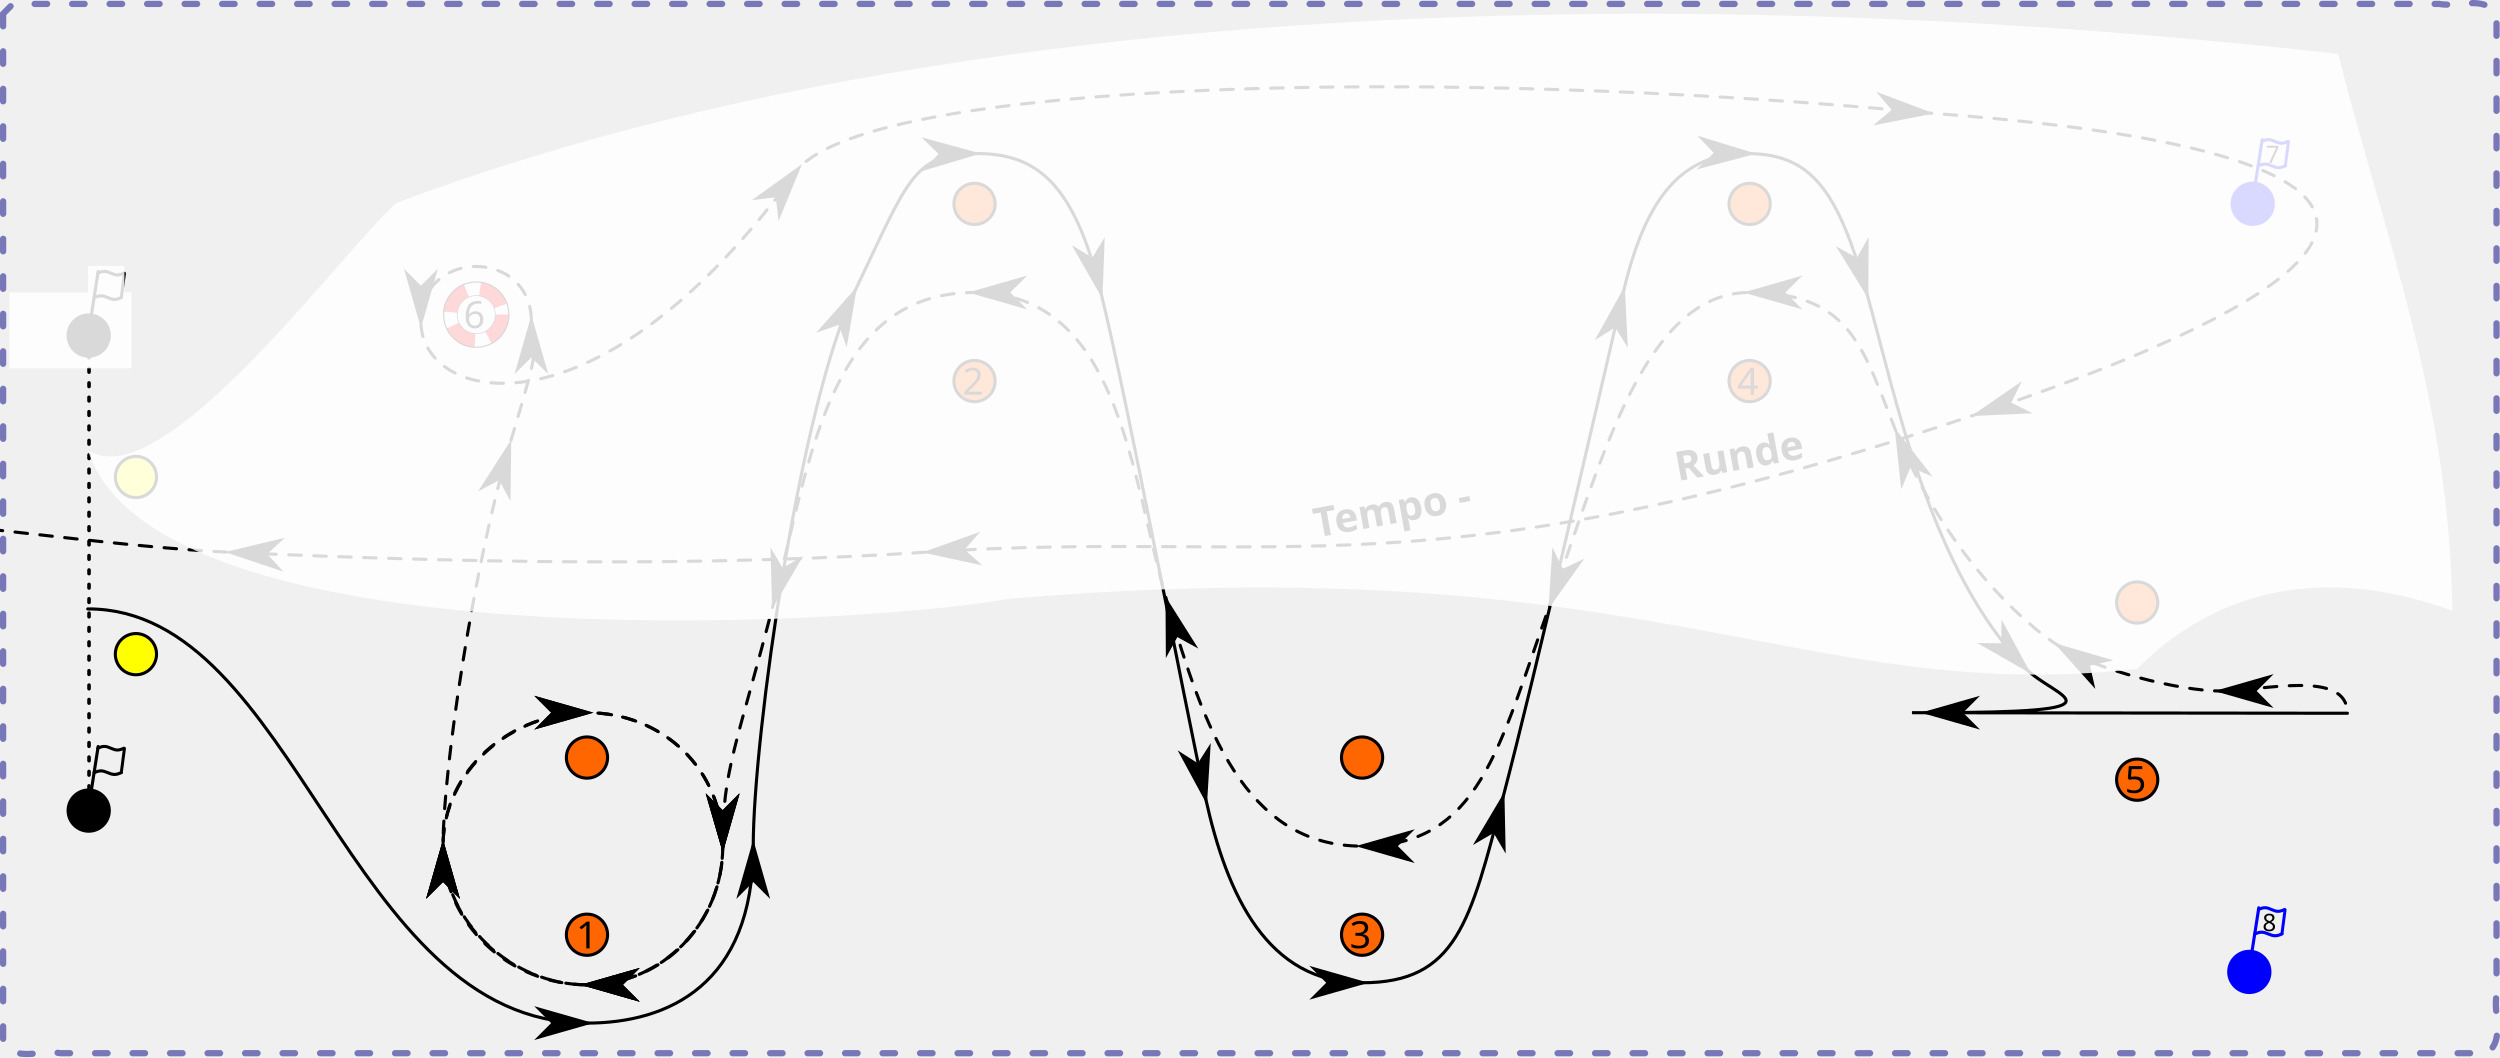
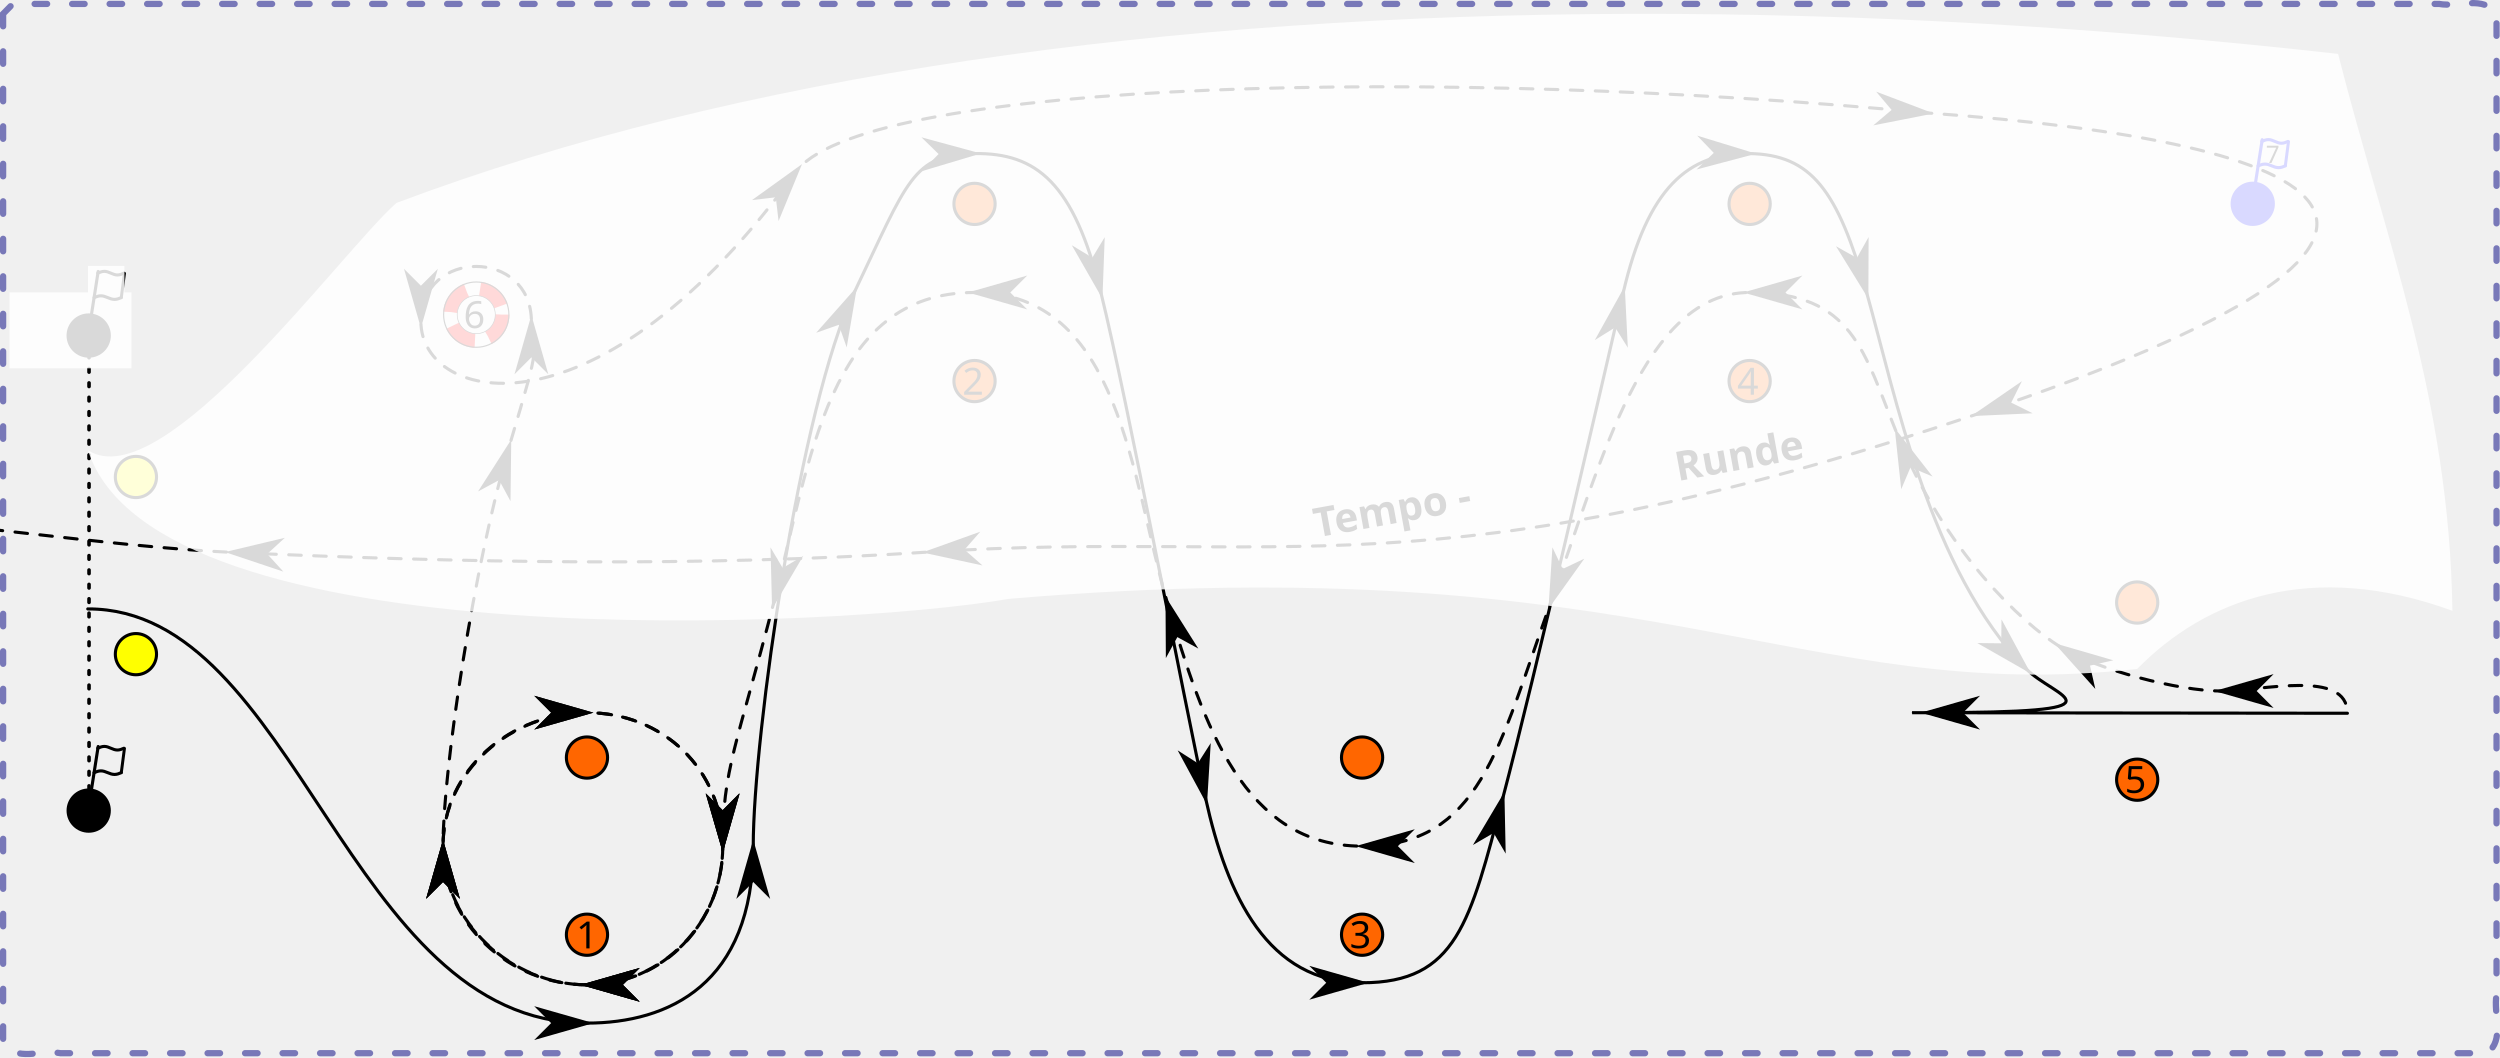
<svg xmlns="http://www.w3.org/2000/svg" version="1.0" id="svg3641" height="360.829" width="853.326" style="enable-background:new" xml:space="preserve">
  <defs id="arrows">
    <marker id="RazorWire" refX="0" refY="0" orient="auto" style="overflow:visible">
      <path id="path5527" style="fill:#34ff00;fill-opacity:1;fill-rule:evenodd;stroke:#34ff00;stroke-width:0.085pt;stroke-opacity:1" d="M 0.019,-0.632 V 0.595 L -6.621,2.568 H 9.113 L 2.979,0.595 V -0.632 L 9.166,-2.472 H -6.594 Z" />
    </marker>
    <marker orient="auto" refY="0" refX="0" id="Scissors" style="overflow:visible">
      <path id="schere" d="M 9.696,-3.847 C 8.661,-5.095 6.794,-5.052 5.4,-4.515 l -8.76,3.283 c -2.548,-1.394 -5.065,-0.995 -5.065,-1.673 0,-0.53 0.487,-0.414 0.414,-1.795 -0.07,-1.326 -1.454,-2.307 -2.763,-2.22 -1.309,-0.008 -2.666,0.995 -2.678,2.379 -0.098,1.393 1.074,2.688 2.461,2.779 1.624,0.242 4.499,-0.742 5.848,1.676 C -6.148,1.766 -7.931,1.771 -9.543,1.679 -10.882,1.602 -12.489,1.985 -13.128,3.301 c -0.617,1.261 -0.012,3.056 1.405,3.442 1.43,0.525 3.393,-0.138 3.733,-1.782 0.262,-1.267 -0.635,-1.862 -0.291,-2.322 0.26,-0.347 1.91,-0.146 4.85,-1.466 L 6.055,4.515 C 7.253,4.85 8.718,4.839 9.78,3.66 L -0.055,-0.057 Z M -9.832,-5.874 c 1.381,0.771 1.268,2.862 -0.167,3.268 -1.298,0.452 -2.956,-0.81 -2.542,-2.216 0.242,-1.154 1.764,-1.579 2.709,-1.052 z m 0.06,8.552 c 1.441,0.532 1.196,2.97 -0.269,3.298 -0.972,0.337 -2.361,-0.148 -2.459,-1.293 -0.189,-1.392 1.446,-2.65 2.728,-2.005 z" style="fill:#34ff00;fill-opacity:1;stroke:#34ff00;stroke-width:1.067;stroke-opacity:1" />
    </marker>
    <marker orient="auto" refY="0" refX="0" id="Legs" style="overflow:visible">
      <g id="g5494" transform="scale(-0.7)" style="fill:#34ff00;fill-opacity:1;stroke:#34ff00;stroke-opacity:1">
        <g id="g5496" transform="matrix(0,-1,-1,0,22.0892,22.73484)" style="fill:#34ff00;fill-opacity:1;stroke:#34ff00;stroke-opacity:1">
          <path id="path5498" d="m 22.636,22.054 c -7.371,5.036 -2.618,7.047 -6.23,14.339" style="fill:#34ff00;fill-opacity:1;fill-rule:evenodd;stroke:#34ff00;stroke-width:1.067pt;stroke-opacity:1" />
          <path id="path5500" d="m 22.825,21.918 c -1.451,8.904 3.772,9.355 4.805,14.747" style="fill:#34ff00;fill-opacity:1;fill-rule:evenodd;stroke:#34ff00;stroke-width:1.067pt;stroke-opacity:1" />
        </g>
        <path id="path5502" d="m -15.029,-7.181 -0.984,4.313 4.227,-1.305 z" style="fill:#34ff00;fill-opacity:1;fill-rule:evenodd;stroke:#34ff00;stroke-width:1.067pt;stroke-opacity:1" />
        <path id="path5504" d="m -16.23,4.861 1.999,3.946 2.418,-3.704 z" style="fill:#34ff00;fill-opacity:1;fill-rule:evenodd;stroke:#34ff00;stroke-width:1.067pt;stroke-opacity:1" />
      </g>
    </marker>
    <linearGradient id="linearGradient5477">
      <stop style="stop-color:#57e307;stop-opacity:1;" offset="0" id="stop5479" />
    </linearGradient>
    <marker style="overflow:visible" id="Arrow1Lend" refX="0" refY="0" orient="auto">
      <path style="fill-rule:evenodd;stroke:#000000;stroke-width:0.853pt;marker-start:none" d="M -10.667,0 -14.933,4.267 0,0 -14.933,-4.267 Z" id="path3104" />
    </marker>
    <marker style="overflow:visible" id="Arrow1Lstart" refX="0" refY="0" orient="auto">
      <path style="fill-rule:evenodd;stroke:#000000;stroke-width:0.853pt;marker-start:none" d="M 10.667,0 14.933,-4.267 0,0 14.933,4.267 Z" id="path3282" />
    </marker>
    <marker style="overflow:visible" id="Arrow1Lstart-7" refX="0" refY="0" orient="auto">
      <path style="fill-rule:evenodd;stroke:#000000;stroke-width:0.853pt;marker-start:none" d="M 10.667,0 14.933,-4.267 0,0 14.933,4.267 Z" id="path3282-4" />
    </marker>
    <marker style="overflow:visible" id="Arrow1Lend-6" refX="0" refY="0" orient="auto">
      <path style="fill-rule:evenodd;stroke:#000000;stroke-width:0.853pt;marker-start:none" d="M -10.667,0 -14.933,4.267 0,0 -14.933,-4.267 Z" id="path3104-0" />
    </marker>
  </defs>
  <g transform="translate(-215.4445,-435.3955)" style="display:inline" id="Parcours">
    <defs id="defs2076" />
    <g id="g1" />
    <g id="layer6" style="display:inline">
      <g transform="translate(18.94796,85.04597)" id="Zeitnahme" style="display:inline">
        <g id="g13156" transform="translate(-177.6378,-94.48819)">
          <path style="fill:#000000;fill-opacity:1;stroke:#000000;stroke-width:1.762" d="m 411.087,559.37 c 0,-3.685 -2.986,-6.678 -6.678,-6.678 -3.683,0 -6.678,2.987 -6.678,6.678 0,3.685 2.987,6.678 6.678,6.678 3.685,0 6.678,-2.987 6.678,-6.678 z" id="Zeit_oben" />
        </g>
        <g id="g13172" transform="translate(-177.6378,67.66194)">
          <path style="fill:#000000;fill-opacity:1;stroke:#000000;stroke-width:1.762" d="m 411.087,559.37 c 0,-3.685 -2.986,-6.678 -6.678,-6.678 -3.683,0 -6.678,2.987 -6.678,6.678 0,3.685 2.987,6.678 6.678,6.678 3.685,0 6.678,-2.987 6.678,-6.678 z" id="Zeit_unten" />
        </g>
        <path style="fill:none;stroke:#000000;stroke-width:1.228;stroke-linecap:round;stroke-linejoin:miter;stroke-miterlimit:4;stroke-dasharray:1.228, 3.684;stroke-dashoffset:0;stroke-opacity:1" d="m 226.886,466.315 c 0,23.379 0,46.759 0,70.138 0,19.991 0,67.885 0,87.271" id="path14169" />
      </g>
      <g transform="translate(113.4362,157.2769)" id="Tor1" style="display:inline;fill:#ff6600">
        <path style="fill:#ff6600;stroke:#000000;stroke-width:1.056" d="m 309.393,536.693 c 0,-3.883 -3.149,-7.032 -7.031,-7.032 -3.881,0 -7.031,3.148 -7.031,7.032 0,3.883 3.15,7.031 7.031,7.031 3.882,0 7.031,-3.147 7.031,-7.031 z" id="Tor1_innen" />
        <path style="fill:#ff6600;stroke:#000000;stroke-width:1.056" d="m 309.393,597.166 c 0,-3.883 -3.149,-7.032 -7.031,-7.032 -3.881,0 -7.031,3.148 -7.031,7.032 0,3.883 3.15,7.031 7.031,7.031 3.882,0 7.031,-3.147 7.031,-7.031 z" id="Tor1_aussen" />
      </g>
      <g transform="translate(226.8221,-31.69941)" id="Tor2" style="display:inline;fill:#ff6600">
        <path style="fill:#ff6600;stroke:#000000;stroke-width:1.056" d="m 328.291,536.693 c 0,-3.883 -3.149,-7.032 -7.031,-7.032 -3.881,0 -7.031,3.148 -7.031,7.032 0,3.883 3.15,7.031 7.031,7.031 3.882,0 7.031,-3.147 7.031,-7.031 z" id="Tor2_aussen" />
        <path style="fill:#ff6600;stroke:#000000;stroke-width:1.056" d="m 328.291,597.166 c 0,-3.883 -3.149,-7.032 -7.031,-7.032 -3.881,0 -7.031,3.148 -7.031,7.032 0,3.883 3.15,7.031 7.031,7.031 3.882,0 7.031,-3.147 7.031,-7.031 z" id="Tor2_innen" />
      </g>
      <g transform="translate(340.2078,157.2769)" id="Tor3" style="display:inline;fill:#ff6600">
        <path style="fill:#ff6600;stroke:#000000;stroke-width:1.056" d="m 347.189,536.693 c 0,-3.883 -3.149,-7.032 -7.031,-7.032 -3.881,0 -7.031,3.148 -7.031,7.032 0,3.883 3.15,7.031 7.031,7.031 3.882,0 7.031,-3.147 7.031,-7.031 z" id="Tor3_innen" />
        <path style="fill:#ff6600;stroke:#000000;stroke-width:1.056" d="m 347.189,597.166 c 0,-3.883 -3.149,-7.032 -7.031,-7.032 -3.881,0 -7.031,3.148 -7.031,7.032 0,3.883 3.15,7.031 7.031,7.031 3.882,0 7.031,-3.147 7.031,-7.031 z" id="Tor3_aussen" />
      </g>
      <g transform="translate(453.5935,-31.69941)" id="Tor4" style="display:inline;fill:#ff6600">
        <path style="fill:#ff6600;stroke:#000000;stroke-width:1.056" d="m 366.086,536.693 c 0,-3.883 -3.149,-7.032 -7.031,-7.032 -3.881,0 -7.031,3.148 -7.031,7.032 0,3.883 3.15,7.031 7.031,7.031 3.882,0 7.031,-3.147 7.031,-7.031 z" id="Tor4_aussen" />
        <path style="fill:#ff6600;stroke:#000000;stroke-width:1.056" d="m 366.086,597.166 c 0,-3.883 -3.149,-7.032 -7.031,-7.032 -3.881,0 -7.031,3.148 -7.031,7.032 0,3.883 3.15,7.031 7.031,7.031 3.882,0 7.031,-3.147 7.031,-7.031 z" id="Tor4_innen" />
      </g>
      <g transform="translate(566.9793,104.3635)" id="Tor5" style="display:inline;fill:#ff6600">
        <path style="fill:#ff6600;stroke:#000000;stroke-width:1.056" d="m 384.984,536.693 c 0,-3.883 -3.149,-7.032 -7.031,-7.032 -3.881,0 -7.031,3.148 -7.031,7.032 0,3.883 3.15,7.031 7.031,7.031 3.882,0 7.031,-3.147 7.031,-7.031 z" id="Tor5_oben" />
        <path style="fill:#ff6600;stroke:#000000;stroke-width:1.056" d="m 384.984,597.166 c 0,-3.883 -3.149,-7.032 -7.031,-7.032 -3.881,0 -7.031,3.148 -7.031,7.032 0,3.883 3.15,7.031 7.031,7.031 3.882,0 7.031,-3.147 7.031,-7.031 z" id="Tor5_unten" />
      </g>
      <g transform="translate(18.94796,138.3793)" id="Schikane" style="display:inline">
        <g style="fill:none" id="Ring">
          <ellipse id="path8826" style="fill:none;stroke:#ff0000;stroke-width:4.821;stroke-linecap:butt;stroke-linejoin:round;stroke-miterlimit:4;stroke-dasharray:9.643, 4.821;stroke-dashoffset:0;stroke-opacity:1" cx="359.055" cy="404.409" rx="8.928" ry="8.928" />
          <ellipse style="display:inline;fill:none;stroke:#000000;stroke-width:0.229;stroke-linecap:round;stroke-linejoin:round;stroke-miterlimit:4;stroke-dasharray:none;stroke-dashoffset:0;stroke-opacity:1" id="path3620" cx="359.055" cy="404.409" rx="6.5" ry="6.5" />
          <ellipse style="display:inline;fill:none;stroke:#000000;stroke-width:0.393;stroke-linecap:round;stroke-linejoin:round;stroke-miterlimit:4;stroke-dasharray:none;stroke-dashoffset:0;stroke-opacity:1" id="path2733" cx="359.055" cy="404.409" rx="11.142" ry="11.142" />
        </g>
      </g>
      <g transform="translate(-40.52031,61.51377)" id="StartZiel" style="display:inline">
        <path style="fill:#ffff00;stroke:#000000;stroke-width:1.056" d="m 309.393,536.693 c 0,-3.883 -3.149,-7.032 -7.031,-7.032 -3.881,0 -7.031,3.148 -7.031,7.032 0,3.883 3.15,7.031 7.031,7.031 3.882,0 7.031,-3.147 7.031,-7.031 z" id="StartZiel_oben" />
        <path style="fill:#ffff00;stroke:#000000;stroke-width:1.056" d="m 309.393,597.166 c 0,-3.883 -3.149,-7.032 -7.031,-7.032 -3.881,0 -7.031,3.148 -7.031,7.032 0,3.883 3.15,7.031 7.031,7.031 3.882,0 7.031,-3.147 7.031,-7.031 z" id="StartZiel_unten" />
      </g>
    </g>
  </g>
  <g transform="translate(-215.4445,-435.3955)" style="display:inline" id="ParcoursLabel">
    <defs id="defs2832" />
    <g id="g3113" style="display:inline">
      <text xml:space="preserve" style="font-style:normal;font-weight:normal;font-size:12.8px;line-height:0%;font-family:'Arial Black';display:inline;fill:#000000;fill-opacity:1;stroke:none;stroke-width:1.067" x="373.691" y="547.37" id="Nummer_Schikane">
        <tspan id="tspan3032" x="373.691" y="547.37" style="font-size:12.8px;line-height:1.25;stroke-width:1.067">6</tspan>
      </text>
      <text xml:space="preserve" style="font-style:normal;font-weight:normal;font-size:12.8px;line-height:0%;font-family:'Arial Black';display:inline;fill:#000000;fill-opacity:1;stroke:none;stroke-width:1.067" x="412.13" y="759.102" id="Nummer_Tor1">
        <tspan id="tspan3036" x="412.13" y="759.102" style="font-size:12.8px;line-height:1.25;stroke-width:1.067">1</tspan>
      </text>
      <text xml:space="preserve" style="font-style:normal;font-weight:normal;font-size:12.8px;line-height:0%;font-family:'Arial Black';display:inline;fill:#000000;fill-opacity:1;stroke:none;stroke-width:1.067" x="808.383" y="570.125" id="Nummer_Tor4">
        <tspan id="tspan3040" x="808.383" y="570.125" style="font-size:12.8px;line-height:1.25;stroke-width:1.067">4</tspan>
      </text>
      <text xml:space="preserve" style="font-style:normal;font-weight:normal;font-size:12.8px;line-height:0%;font-family:'Arial Black';display:inline;fill:#000000;fill-opacity:1;stroke:none;stroke-width:1.067" x="940.704" y="706.032" id="Nummer_Tor5">
        <tspan id="tspan3044" x="940.704" y="706.032" style="font-size:12.8px;line-height:1.25;stroke-width:1.067">5</tspan>
      </text>
      <text xml:space="preserve" style="font-style:normal;font-weight:normal;font-size:12.8px;line-height:0%;font-family:'Arial Black';display:inline;fill:#000000;fill-opacity:1;stroke:none;stroke-width:1.067" x="676.131" y="759.024" id="Nummer_Tor3">
        <tspan id="tspan3048" x="676.131" y="759.024" style="font-size:12.8px;line-height:1.25;stroke-width:1.067">3</tspan>
      </text>
      <g transform="translate(579.9631,-35.51099)" id="Speedboje_oben" style="display:inline">
        <path id="path3052" d="m 411.087,540.472 c 0,-3.685 -2.986,-6.678 -6.678,-6.678 -3.683,0 -6.678,2.987 -6.678,6.678 0,3.685 2.987,6.678 6.678,6.678 3.685,0 6.678,-2.987 6.678,-6.678 z" style="fill:#0000ff;fill-opacity:1;stroke:#0000ff;stroke-width:1.762" />
        <g style="stroke:#0000ff" id="g3062">
          <path id="path3054" d="m 407.511,519.18 c 0.372,-0.161 0.745,-0.325 1.117,-0.438 0.372,-0.114 0.744,-0.181 1.117,-0.181 0.372,0 0.744,0.063 1.117,0.181 0.372,0.113 0.744,0.273 1.116,0.438 0.369,0.16 0.745,0.321 1.117,0.434 0.369,0.114 0.745,0.181 1.117,0.181 0.368,0 0.745,-0.064 1.117,-0.181 0.368,-0.113 0.744,-0.274 1.117,-0.434" style="fill:none;stroke:#0000ff;stroke-width:1.052;stroke-linecap:round;stroke-linejoin:round" />
          <path id="path3056" d="m 407.643,518.601 -2.7,17.3 v 0.258 0" style="fill:none;stroke:#0000ff;stroke-width:1.067;stroke-linecap:round;stroke-linejoin:round" />
          <path id="path3058" d="m 406.246,527.522 c 0.384,-0.158 0.775,-0.317 1.163,-0.429 0.383,-0.113 0.775,-0.179 1.163,-0.179 0.383,0 0.774,0.062 1.163,0.179 0.387,0.112 0.774,0.271 1.163,0.429 0.387,0.159 0.774,0.317 1.162,0.433 0.388,0.109 0.775,0.175 1.163,0.175 0.388,0 0.775,-0.062 1.163,-0.175 0.387,-0.112 0.775,-0.271 1.163,-0.433" style="fill:none;stroke:#0000ff;stroke-width:1.067;stroke-linecap:round;stroke-linejoin:round" />
          <path id="path3060" d="m 416.604,519.31 -1.039,7.969 v 0.12 0" style="fill:none;stroke:#0000ff;stroke-width:1.024;stroke-linecap:round" />
        </g>
        <text xml:space="preserve" style="font-style:normal;font-weight:normal;font-size:12.8px;line-height:0%;font-family:'Arial Black';fill:#000000;fill-opacity:1;stroke:none;stroke-width:1.067" x="408.873" y="526.543" id="text3066">
          <tspan id="tspan3064" x="408.873" y="526.543" style="font-size:8.242px;line-height:1.25;stroke-width:1.067">7</tspan>
        </text>
      </g>
      <text xml:space="preserve" style="font-style:normal;font-weight:normal;font-size:12.8px;line-height:0%;font-family:'Arial Black';display:inline;fill:#000000;fill-opacity:1;stroke:none;stroke-width:1.067" x="543.926" y="570.125" id="Nummer_Tor2">
        <tspan id="tspan3088" x="543.926" y="570.125" style="font-size:12.8px;line-height:1.25;stroke-width:1.067">2</tspan>
      </text>
      <g id="Zeit_oben_Flagge">
        <path id="path3092" d="m 248.821,528.636 c 0.372,-0.161 0.745,-0.325 1.117,-0.438 0.372,-0.114 0.744,-0.181 1.117,-0.181 0.372,0 0.744,0.063 1.117,0.181 0.372,0.113 0.744,0.273 1.116,0.438 0.369,0.16 0.745,0.321 1.117,0.434 0.369,0.114 0.745,0.181 1.117,0.181 0.368,0 0.745,-0.064 1.117,-0.181 0.368,-0.113 0.744,-0.274 1.117,-0.434" style="display:inline;fill:none;stroke:#000000;stroke-width:1.052;stroke-linecap:round;stroke-linejoin:round" />
        <path id="path3094" d="m 248.953,528.057 -2.7,17.3 v 0.258 0" style="display:inline;fill:none;stroke:#000000;stroke-width:1.067;stroke-linecap:round;stroke-linejoin:round" />
        <path id="path3096" d="m 247.556,536.977 c 0.384,-0.158 0.775,-0.317 1.163,-0.429 0.383,-0.113 0.775,-0.179 1.163,-0.179 0.383,0 0.774,0.062 1.163,0.179 0.387,0.112 0.774,0.271 1.163,0.429 0.387,0.159 0.774,0.317 1.162,0.433 0.388,0.109 0.775,0.175 1.163,0.175 0.388,0 0.775,-0.062 1.163,-0.175 0.387,-0.112 0.775,-0.271 1.163,-0.433" style="display:inline;fill:none;stroke:#000000;stroke-width:1.067;stroke-linecap:round;stroke-linejoin:round" />
        <path id="path3098" d="m 257.914,528.766 -1.039,7.969 v 0.12 0" style="display:inline;fill:none;stroke:#000000;stroke-width:1.024;stroke-linecap:round" />
      </g>
      <g id="Zeit_unten_Flagge">
        <path id="path3102" d="m 248.821,690.786 c 0.372,-0.161 0.745,-0.325 1.117,-0.438 0.372,-0.114 0.744,-0.181 1.117,-0.181 0.372,0 0.744,0.063 1.117,0.181 0.372,0.113 0.744,0.273 1.116,0.438 0.369,0.16 0.745,0.321 1.117,0.434 0.369,0.114 0.745,0.181 1.117,0.181 0.368,0 0.745,-0.064 1.117,-0.181 0.368,-0.113 0.744,-0.274 1.117,-0.434" style="display:inline;fill:none;stroke:#000000;stroke-width:1.052;stroke-linecap:round;stroke-linejoin:round" />
        <path id="path3105" d="m 248.953,690.207 -2.7,17.3 v 0.258 0" style="display:inline;fill:none;stroke:#000000;stroke-width:1.067;stroke-linecap:round;stroke-linejoin:round" />
        <path id="path3107" d="m 247.556,699.127 c 0.384,-0.158 0.775,-0.317 1.163,-0.429 0.383,-0.113 0.775,-0.179 1.163,-0.179 0.383,0 0.774,0.062 1.163,0.179 0.387,0.112 0.774,0.271 1.163,0.429 0.387,0.159 0.774,0.317 1.162,0.433 0.388,0.109 0.775,0.175 1.163,0.175 0.388,0 0.775,-0.062 1.163,-0.175 0.387,-0.112 0.775,-0.271 1.163,-0.433" style="display:inline;fill:none;stroke:#000000;stroke-width:1.067;stroke-linecap:round;stroke-linejoin:round" />
        <path id="path3109" d="m 257.914,690.916 -1.039,7.969 v 0.12 0" style="display:inline;fill:none;stroke:#000000;stroke-width:1.024;stroke-linecap:round" />
      </g>
    </g>
  </g>
-   <g transform="translate(363.3543,-208.7303)" id="Speedboje_unten" style="display:inline;enable-background:new">
-     <path id="path2174" d="m 411.087,540.472 c 0,-3.685 -2.986,-6.678 -6.678,-6.678 -3.683,0 -6.678,2.987 -6.678,6.678 0,3.685 2.987,6.678 6.678,6.678 3.685,0 6.678,-2.987 6.678,-6.678 z" style="fill:#0000ff;fill-opacity:1;stroke:#0000ff;stroke-width:1.762" />
-     <g style="fill:none;stroke:#0000ff" id="g2184">
-       <path id="path2176" d="m 407.511,519.18 c 0.372,-0.161 0.745,-0.325 1.117,-0.438 0.372,-0.114 0.744,-0.181 1.117,-0.181 0.372,0 0.744,0.063 1.117,0.181 0.372,0.113 0.744,0.273 1.116,0.438 0.369,0.16 0.745,0.321 1.117,0.434 0.369,0.114 0.745,0.181 1.117,0.181 0.368,0 0.745,-0.064 1.117,-0.181 0.368,-0.113 0.744,-0.274 1.117,-0.434" style="fill:none;stroke:#0000ff;stroke-width:1.052;stroke-linecap:round;stroke-linejoin:round" />
-       <path id="path2178" d="m 407.643,518.601 -2.7,17.3 v 0.258 0" style="fill:none;stroke:#0000ff;stroke-width:1.067;stroke-linecap:round;stroke-linejoin:round" />
-       <path id="path2180" d="m 406.246,527.522 c 0.384,-0.158 0.775,-0.317 1.163,-0.429 0.383,-0.113 0.775,-0.179 1.163,-0.179 0.383,0 0.774,0.062 1.163,0.179 0.387,0.112 0.774,0.271 1.163,0.429 0.387,0.159 0.774,0.317 1.162,0.433 0.388,0.109 0.775,0.175 1.163,0.175 0.388,0 0.775,-0.062 1.163,-0.175 0.387,-0.112 0.775,-0.271 1.163,-0.433" style="fill:none;stroke:#0000ff;stroke-width:1.067;stroke-linecap:round;stroke-linejoin:round" />
-       <path id="path2182" d="m 416.604,519.31 -1.039,7.969 v 0.12 0" style="fill:none;stroke:#0000ff;stroke-width:1.024;stroke-linecap:round" />
-     </g>
-     <text xml:space="preserve" style="font-style:normal;font-weight:normal;font-size:12.8px;line-height:0%;font-family:'Arial Black';fill:#000000;fill-opacity:1;stroke:none;stroke-width:1.067" x="408.873" y="526.543" id="text2188">
-       <tspan id="tspan2186" x="408.873" y="526.543" style="font-size:8.242px;line-height:1.25;stroke-width:1.067">8</tspan>
-     </text>
-   </g>
  <g transform="translate(-215.4445,-435.3955)" style="display:inline" id="Klasse6_Moewe">
    <path id="path2697" d="m 169.627,612.629 c 24.841,0 83.074,9.422 124.803,11.298 79.262,3.563 158.855,5.099 238.026,-0.105 C 652.522,615.928 703.385,639.565 890.346,576.723 1077.306,513.881 1013.301,484.071 873.288,473.942 707.711,458.065 514.151,462.701 487.826,493.147 c -68.294,94.744 -128.713,79.877 -128.713,52.004 0,-25.079 37.712,-25.079 37.712,0 0,15.274 4.503,2.236 -7.509,42.396 -12.012,40.159 -22.661,110.333 -22.663,136.631 -0.002,25.87 23.429,47.369 49.146,47.369 25.717,0 46.349,-21 46.349,-47.333 0,-26.333 -20.632,-45.56 -46.349,-45.56 -25.717,0 -49.143,19.227 -49.143,45.525 0,26.298 23.427,47.369 49.143,47.369 25.717,0 46.511,-21.463 46.349,-47.369 -0.162,-25.905 4.927,-34.694 17.386,-83.061 12.459,-48.205 18.565,-105.888 68.518,-105.888 49.951,0 53.474,63.607 65.829,105.888 12.355,42.281 26.346,83.093 66.486,83.093 40.14,0 46.62,-33.374 64.356,-83.093 17.568,-49.246 32.096,-105.888 67.927,-105.888 35.298,0 38.862,19.997 50.33,48.31 16.312,40.274 42.763,64.531 55.497,72.541 12.734,8.01 40.856,15.184 55.013,15.184 13.99,0 43.19,-7.596 43.19,7.587" style="display:inline;fill:none;stroke:#000000;stroke-width:1.066;stroke-linecap:round;stroke-linejoin:round;stroke-miterlimit:4;stroke-dasharray:4.263, 4.263;stroke-dashoffset:0;stroke-opacity:1;marker-start:none;marker-mid:url(#Arrow1Lstart);marker-end:none" />
    <path id="path2699" d="m 1016.681,678.851 c 0,0 -181.32,-0.198 -143.404,-0.198 71.653,0 43.372,-5.128 33.803,-14.92 -33.088,-33.861 -44.668,-93.599 -54.502,-128.504 -9.872,-35.04 -18.918,-47.015 -39.929,-47.416 -21.01,-0.401 -34.872,11.88 -43.129,47.416 -8.23,35.422 -29.987,130.291 -41.14,172.64 -11.118,42.214 -15.723,62.976 -48.015,62.976 -32.292,0 -46.073,-29.711 -53.419,-62.976 -7.37,-33.373 -26.464,-134.966 -35.736,-172.64 -9.241,-37.547 -22.025,-47.682 -43.159,-47.416 -21.135,0.266 -22.674,9.119 -41.026,47.416 -18.352,38.297 -34.478,151.155 -34.478,188.984 0,47.333 -29.123,60.4 -56.749,60.4 -82.092,0 -98.945,-141.544 -170.394,-141.372" style="display:inline;fill:none;stroke:#000000;stroke-width:1.067;stroke-linecap:round;stroke-linejoin:round;stroke-miterlimit:4;stroke-dashoffset:0;stroke-opacity:1;marker-start:none;marker-mid:url(#Arrow1Lstart);marker-end:none" />
    <path id="path2701" d="m 462.148,724.213 c 0,-26.333 -20.632,-45.56 -46.349,-45.56 -25.717,0 -49.143,19.827 -49.143,45.56 0,26.47 22.661,47.333 49.143,47.333 26.47,0 46.349,-21.463 46.349,-47.333 z" style="display:inline;fill:none;stroke:#000000;stroke-width:1.067;stroke-linecap:round;stroke-linejoin:round;stroke-miterlimit:4;stroke-dasharray:4.267, 4.267;stroke-dashoffset:3.8;stroke-opacity:1;marker-start:none;marker-mid:url(#Arrow1Lstart);marker-end:none" />
    <text id="text2703" y="876.114" x="243.389" style="font-style:normal;font-weight:normal;font-size:12.8px;line-height:0%;font-family:Verdana;display:inline;fill:#000000;fill-opacity:1;stroke:none;stroke-width:1.067" xml:space="preserve">
      <tspan id="tspan2705" y="876.114" x="243.389" style="font-size:19.2px;line-height:1.25;stroke-width:1.067">Ablegen - Startlinie - in den Parcours, d.h. außen um die Tore 1 - 2 - 3 - 4 -</tspan>
      <tspan id="tspan2707" y="900.114" x="243.389" style="font-size:19.2px;line-height:1.25;stroke-width:1.067">rückwärts durch das Tor 5 - vorwärts wieder in den Parcours, d.h. durch die Tore</tspan>
      <tspan id="tspan2709" y="924.114" x="243.389" style="font-size:19.2px;line-height:1.25;stroke-width:1.067">4 - 3 - 2 - schnelle Umkreisung des Tores 1 (das Tor 1 bleibt an der Steuerbordseite!) -</tspan>
      <tspan id="tspan2711" y="948.114" x="243.389" style="font-size:19.2px;line-height:1.25;stroke-width:1.067">Schikane an der Tonne 6 - Temporunde: <tspan id="tspan2713" style="font-weight:bold;font-size:19.2px;stroke-width:1.067">außen</tspan> an den Toren 2 und 4, um die</tspan>
      <tspan id="tspan2715" y="972.114" x="243.389" style="font-size:19.2px;line-height:1.25;stroke-width:1.067">Tonne 7, <tspan id="tspan2717" style="font-weight:bold;font-size:19.2px;stroke-width:1.067">innen</tspan> an den Toren 4 und 2 vorbei - Ziellinie - anlegen.</tspan>
    </text>
    <g transform="rotate(-10.3114,1603.403,1093.612)" id="g2719">
      <text xml:space="preserve" style="font-style:normal;font-weight:bold;font-size:12.8px;line-height:0%;font-family:Verdana;fill:#000000;fill-opacity:1;stroke:none;stroke-width:1.067" x="764.899" y="458.537" id="text2721">
        <tspan id="tspan2723" x="764.899" y="458.537" style="font-size:13.867px;line-height:1.25;stroke-width:1.067">Tempo -</tspan>
      </text>
      <text xml:space="preserve" style="font-style:normal;font-weight:bold;font-size:12.8px;line-height:0%;font-family:Verdana;fill:#000000;fill-opacity:1;stroke:none;stroke-width:1.067" x="889.699" y="461.668" id="text2725">
        <tspan id="tspan2727" x="889.699" y="461.668" style="font-size:13.867px;line-height:1.25;stroke-width:1.067">Runde</tspan>
      </text>
    </g>
    <text id="text3715" y="328.002" x="595.582" style="font-style:normal;font-weight:normal;font-size:12.8px;line-height:0%;font-family:Verdana;text-align:center;text-anchor:middle;display:inline;fill:#000000;fill-opacity:1;stroke:none;stroke-width:1.067" xml:space="preserve">
      <tspan style="font-weight:bold;font-size:38.4px;line-height:1.25;text-align:center;text-anchor:middle;stroke-width:1.067" y="328.002" x="595.582" id="tspan3717">DMYV-Jugend</tspan>
      <tspan id="tspan3719" style="font-weight:bold;font-size:38.4px;line-height:1.25;text-align:center;text-anchor:middle;stroke-width:1.067" y="376.002" x="595.582">Motorboot-Slalom</tspan>
      <tspan style="font-weight:bold;font-size:38.4px;line-height:1.25;text-align:center;text-anchor:middle;stroke-width:1.067" id="tspan3721" y="424.002" x="595.582">Klasse 6</tspan>
    </text>
    <text transform="rotate(-30.00001)" id="text2735" y="483.218" x="-56.18" style="font-style:normal;font-weight:bold;font-size:12.8px;line-height:0%;font-family:Verdana;text-align:center;text-anchor:middle;fill:#000000;fill-opacity:1;stroke:none;stroke-width:1.067" xml:space="preserve">
      <tspan y="483.218" x="-56.18" id="tspan2737" style="font-size:29.867px;line-height:1.25;stroke-width:1.067">Möwe-Parcour</tspan>
    </text>
  </g>
  <g id="Export_Area" style="display:inline;opacity:1" transform="translate(-180.8124,-194.4877)">
    <path style="display:inline;opacity:0.5;fill:none;fill-opacity:1;fill-rule:nonzero;stroke:#000080;stroke-width:2.133;stroke-linecap:round;stroke-linejoin:miter;stroke-miterlimit:4;stroke-dasharray:4.267, 8.533;stroke-dashoffset:0;stroke-opacity:1" d="m 181.879,199.201 c 0,117.134 0,234.268 0,351.402 4.38,6.419 13.104,2.145 19.592,3.374 276.059,0 552.117,0 828.176,0 6.295,-4.466 2.103,-13.361 3.309,-19.977 0,-111.6 0,-223.2 0,-334.8 -4.38,-6.419 -13.104,-2.145 -19.592,-3.374 -276.059,0 -552.117,0 -828.176,0 -1.103,1.125 -2.206,2.25 -3.309,3.374 z" id="rect4816" />
    <g id="g2" />
    <g id="Alcatraz_1" style="display:inline">
      <path style="opacity:0.85;fill:#ffffff;fill-opacity:1;fill-rule:nonzero;stroke:none;stroke-width:2.133;stroke-linecap:round;stroke-linejoin:miter;stroke-miterlimit:4;stroke-dasharray:4.267, 8.533;stroke-dashoffset:0;stroke-opacity:1" d="m 210.852,285.256 v 9.021 H 184.067 V 320.2 h 41.627 v -25.923 h -2.413 v -9.021 z" id="rect6046" />
      <path style="opacity:0.85;fill:#ffffff;fill-opacity:1;fill-rule:nonzero;stroke:none;stroke-width:2.133;stroke-linecap:round;stroke-linejoin:miter;stroke-miterlimit:4;stroke-dasharray:4.267, 8.533;stroke-dashoffset:0;stroke-opacity:1" d="m 738.771,199.21 c -159.416,0.298 -306.614,20.807 -422.671,64.554 -19.054,16.934 -79.809,100.862 -105.248,84.404 22.894,72.088 256.947,60.726 314.34,50.731 218.434,-18.601 269.897,36.652 385.108,23.926 23.319,-23.846 59.433,-37.42 107.596,-19.858 -1.058,-72.374 -22.791,-126.307 -39.023,-190.083 -81.479,-9.144 -162.248,-13.818 -240.102,-13.673 z" id="rect6048" />
    </g>
  </g>
</svg>
